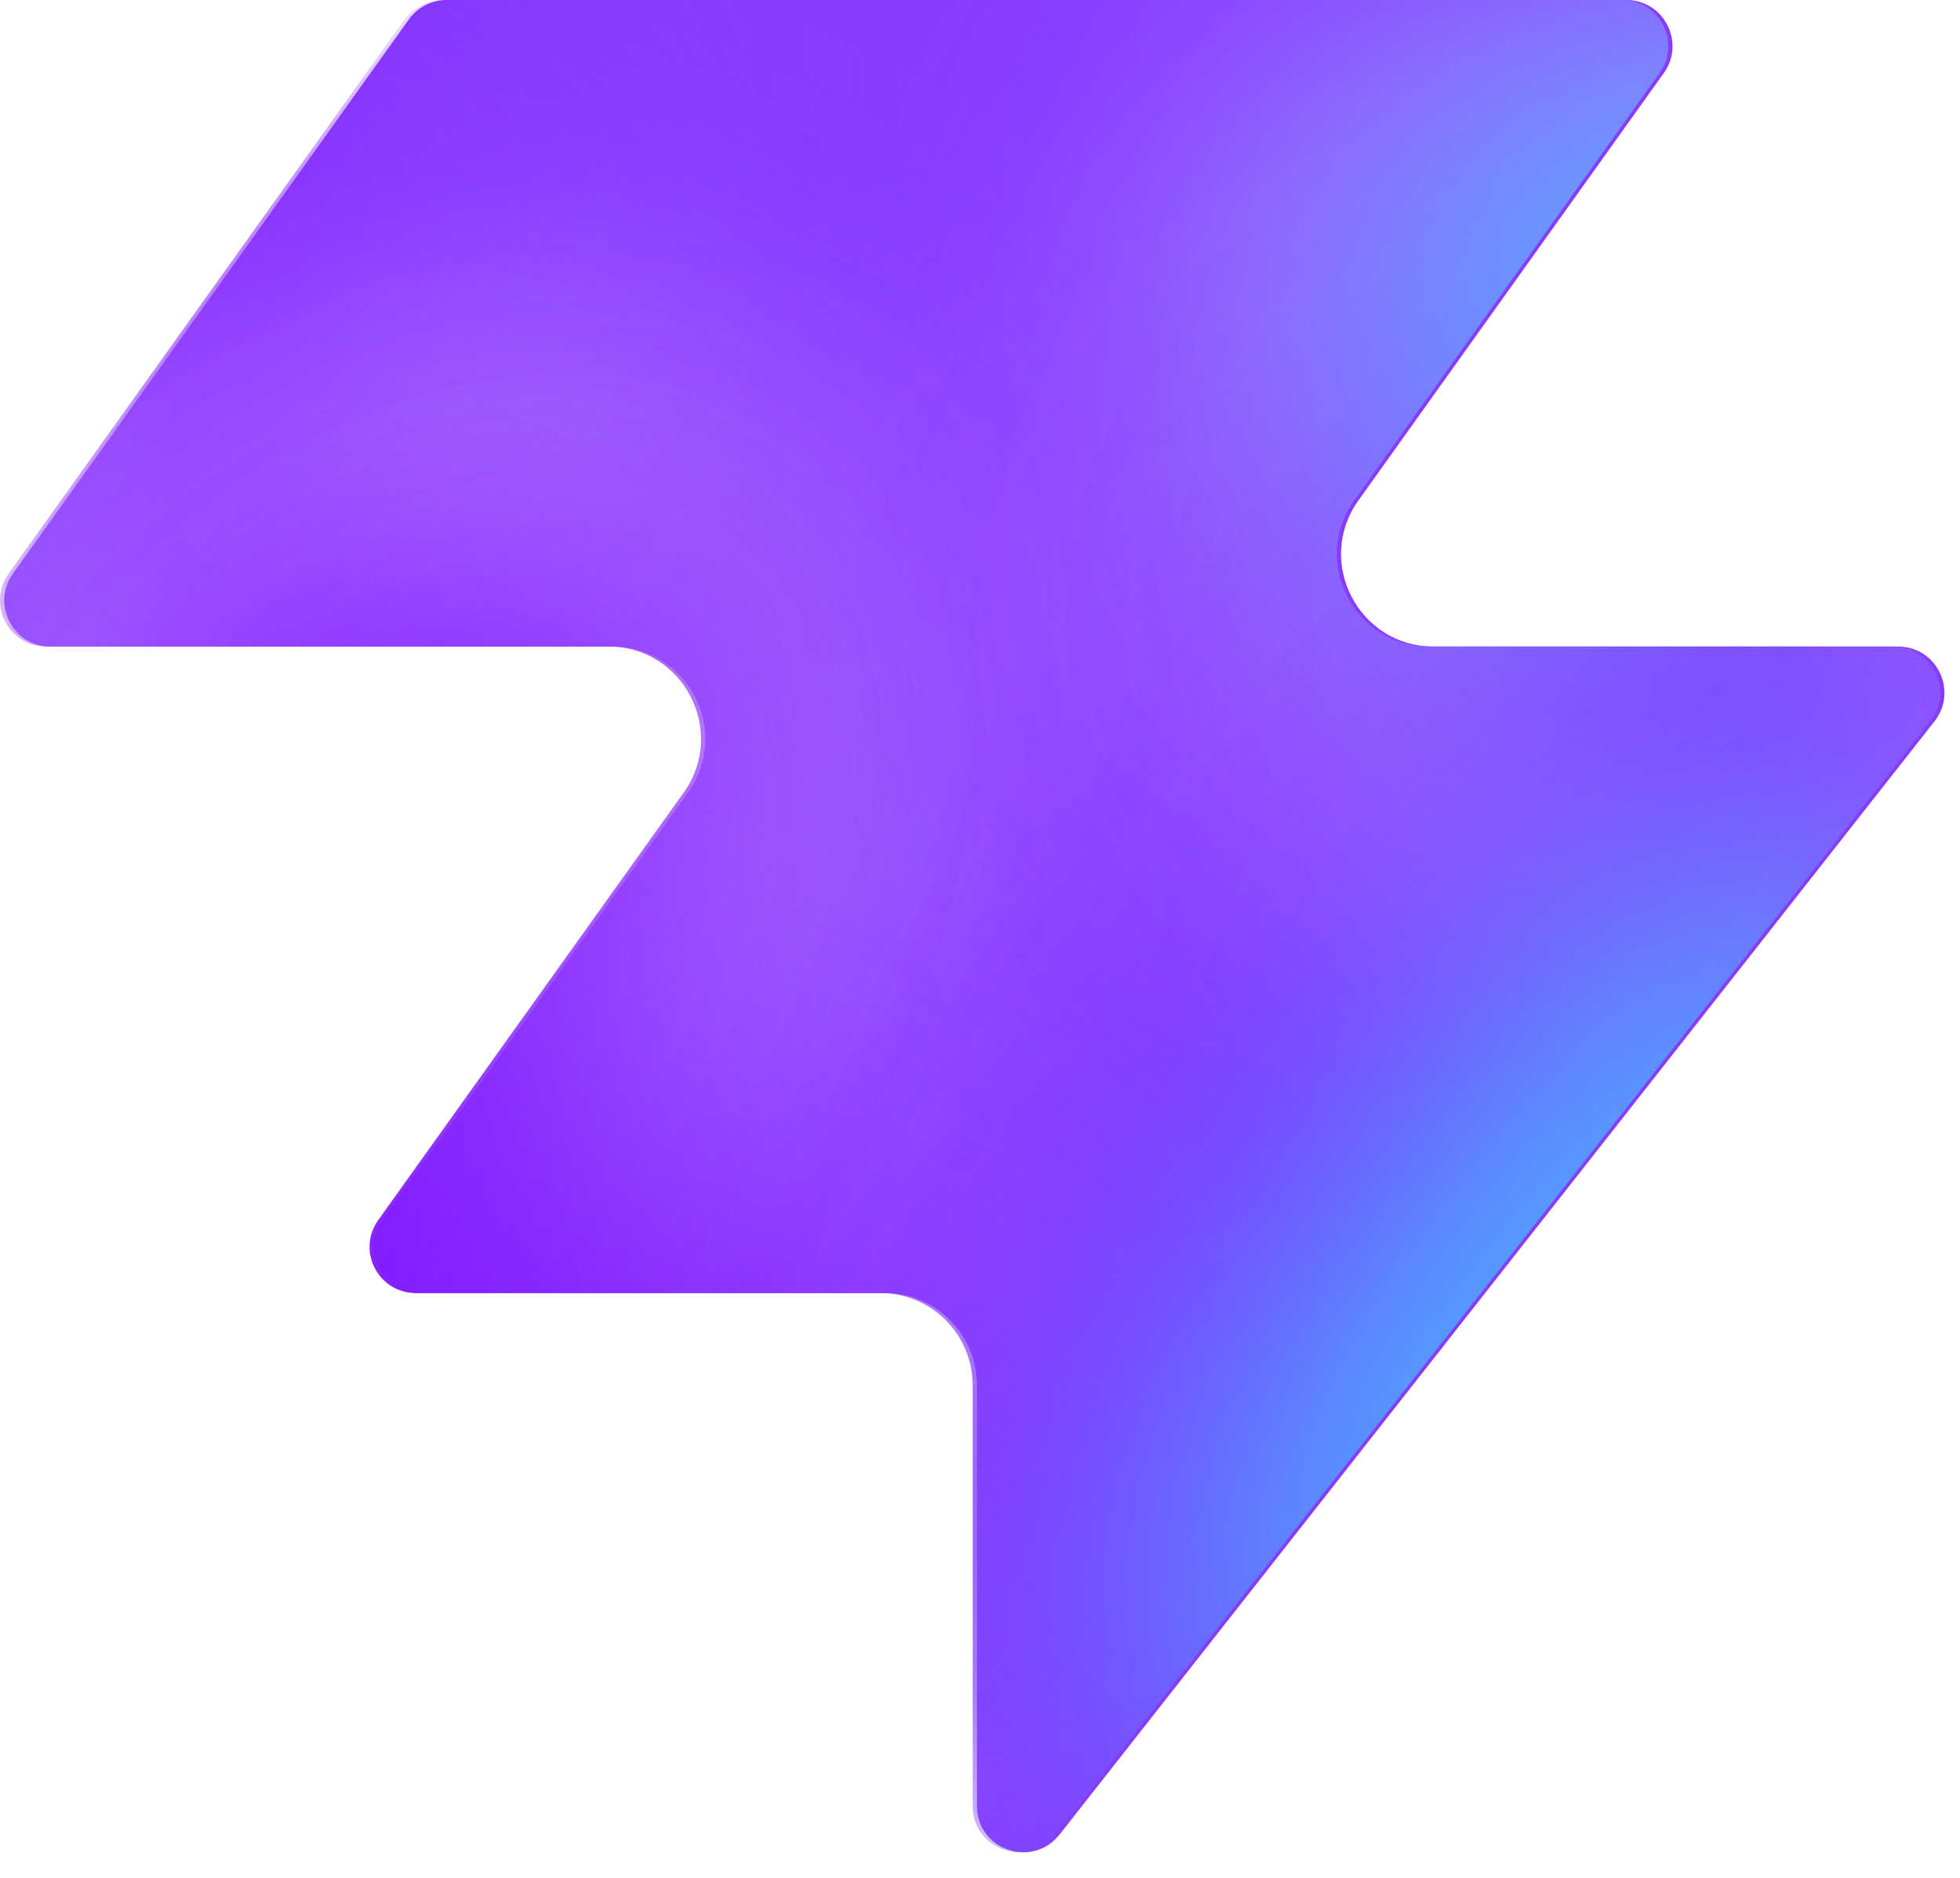
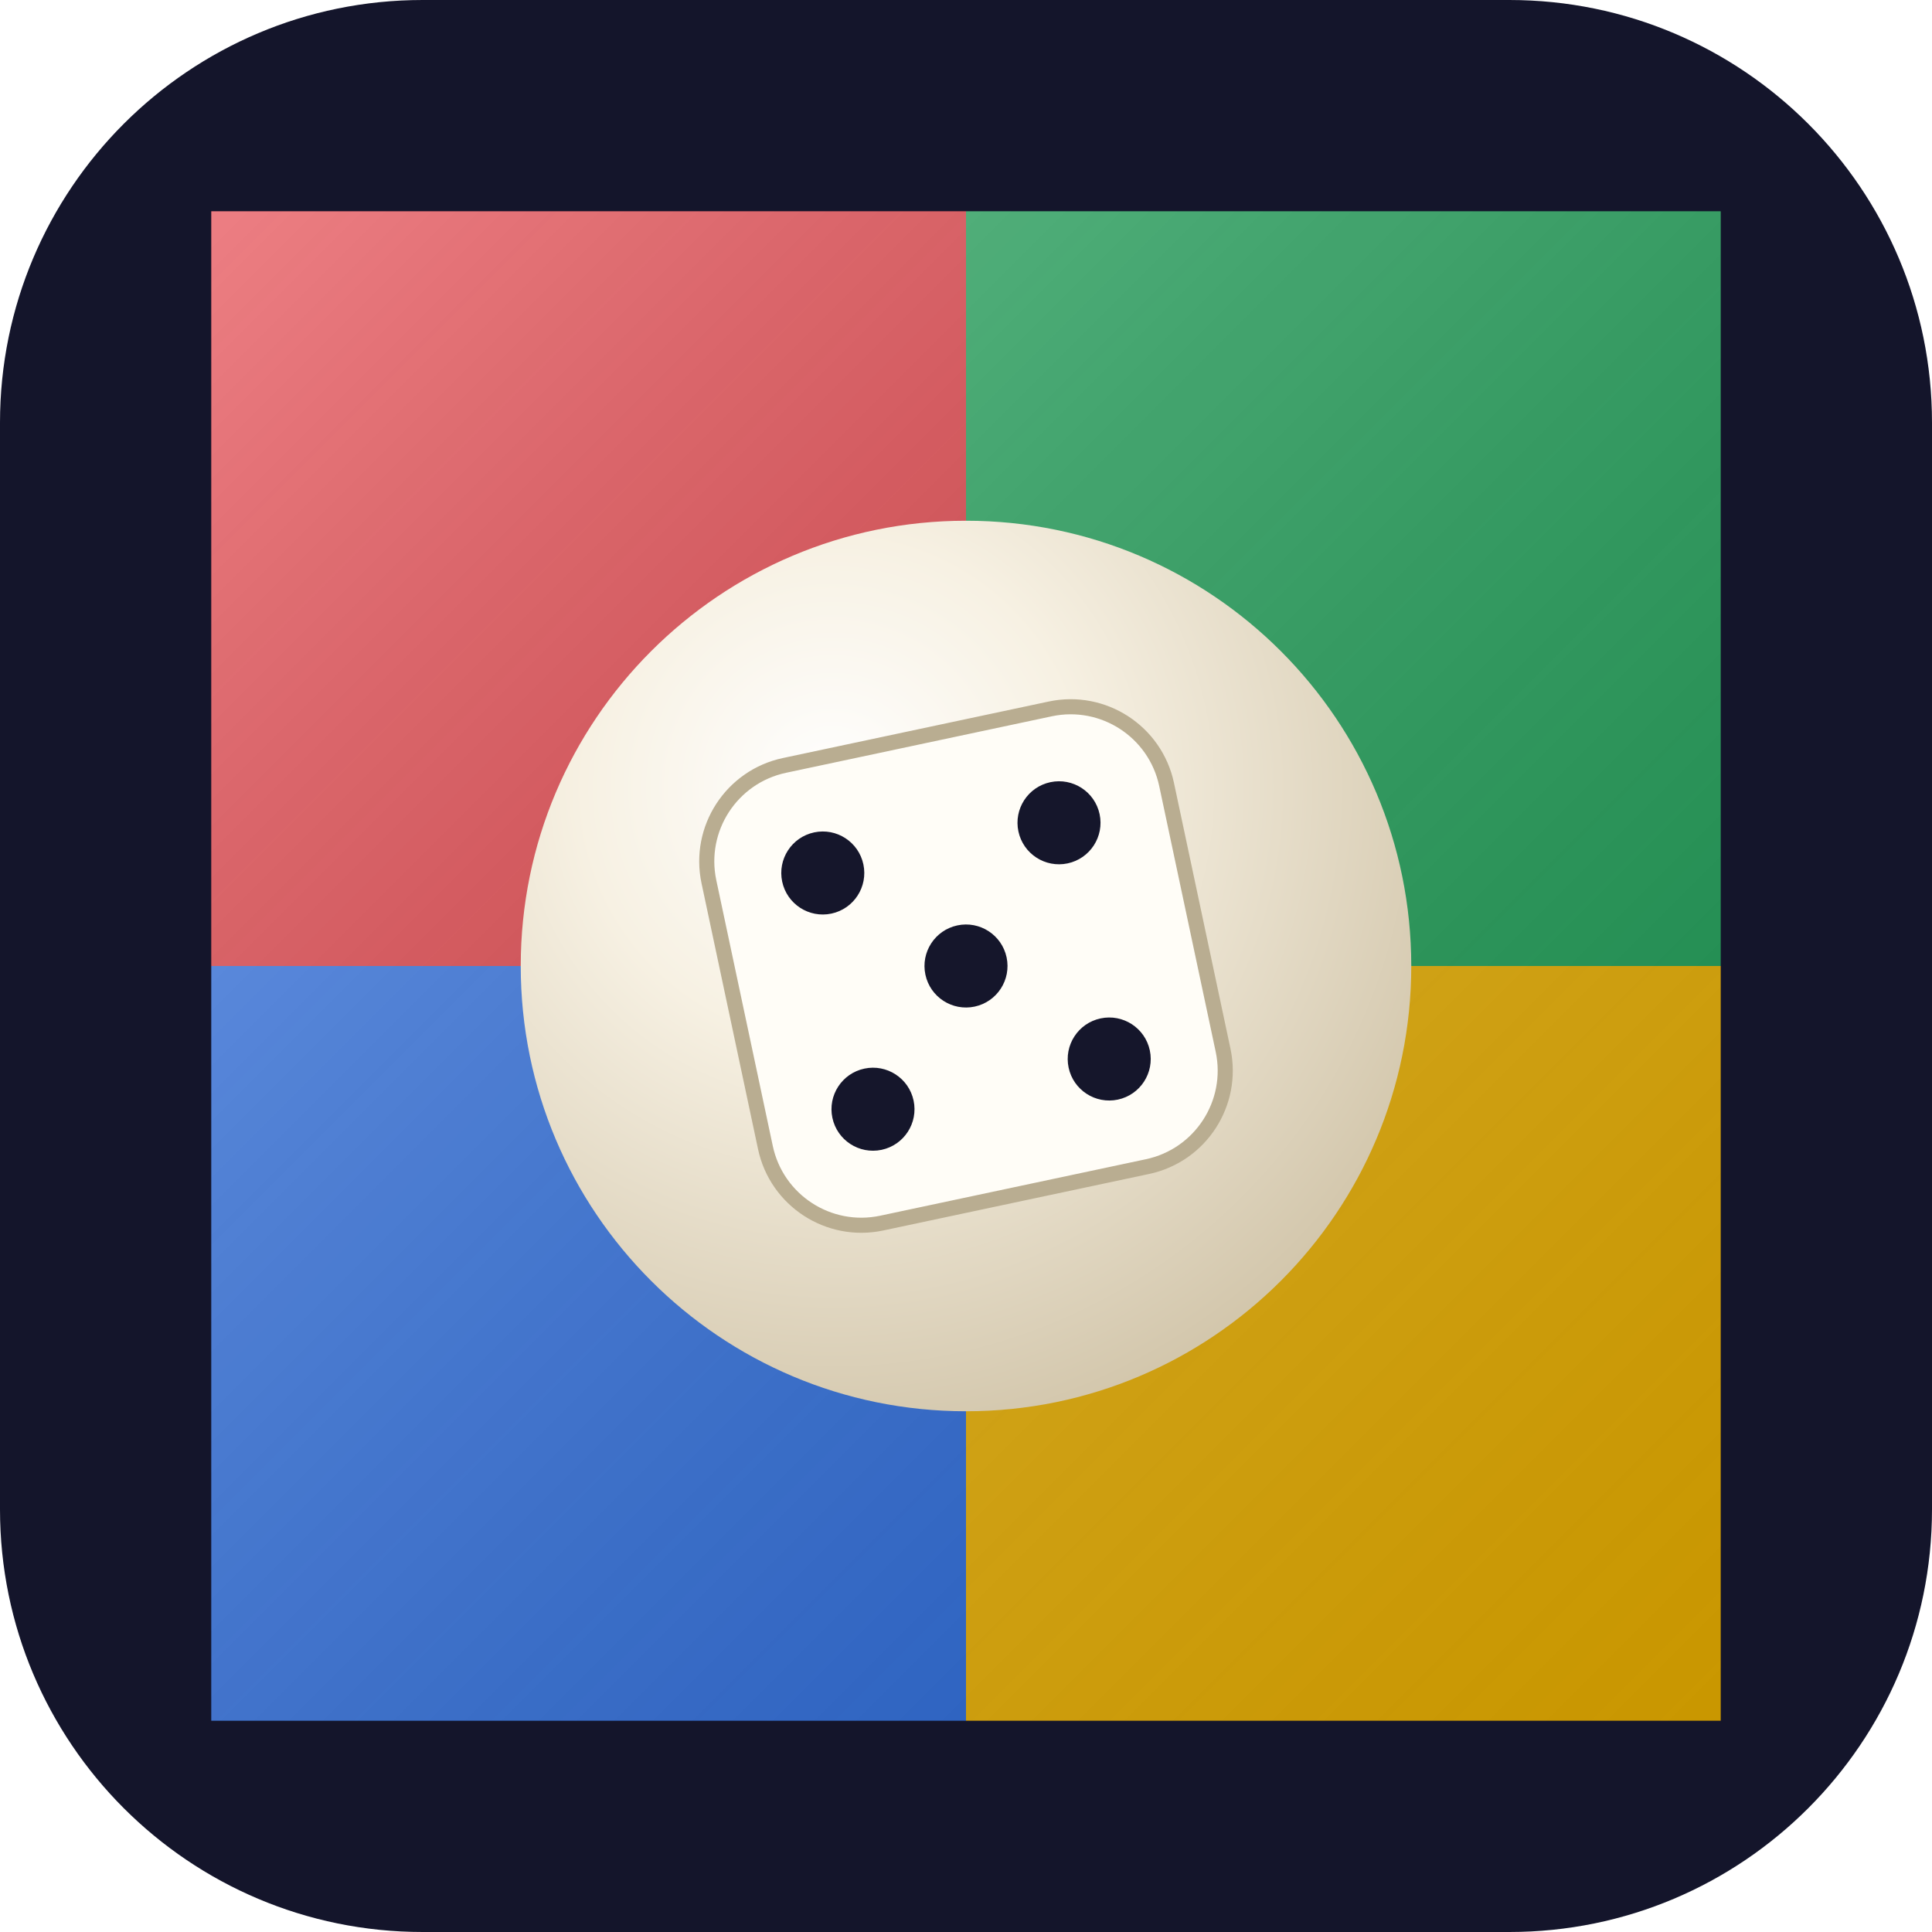
- <svg xmlns="http://www.w3.org/2000/svg" width="48" height="46" fill="none" viewBox="0 0 48 46">
-   <path fill="#863bff" d="M25.946 44.938c-.664.845-2.021.375-2.021-.698V33.937a2.26 2.26 0 0 0-2.262-2.262H10.287c-.92 0-1.456-1.04-.92-1.788l7.48-10.471c1.07-1.497 0-3.578-1.842-3.578H1.237c-.92 0-1.456-1.04-.92-1.788L10.013.474c.214-.297.556-.474.92-.474h28.894c.92 0 1.456 1.04.92 1.788l-7.48 10.471c-1.07 1.498 0 3.579 1.842 3.579h11.377c.943 0 1.473 1.088.89 1.83L25.947 44.94z" style="fill:#863bff;fill:color(display-p3 .525 .23 1);fill-opacity:1" />
-   <mask id="a" width="48" height="46" x="0" y="0" maskUnits="userSpaceOnUse" style="mask-type:alpha">
-     <path fill="#000" d="M25.842 44.938c-.664.844-2.021.375-2.021-.698V33.937a2.26 2.26 0 0 0-2.262-2.262H10.183c-.92 0-1.456-1.04-.92-1.788l7.48-10.471c1.07-1.498 0-3.579-1.842-3.579H1.133c-.92 0-1.456-1.04-.92-1.787L9.91.473c.214-.297.556-.474.92-.474h28.894c.92 0 1.456 1.04.92 1.788l-7.48 10.471c-1.07 1.498 0 3.578 1.842 3.578h11.377c.943 0 1.473 1.088.89 1.832L25.843 44.94z" style="fill:#000;fill-opacity:1" />
-   </mask>
-   <g mask="url(#a)">
-     <g filter="url(#b)">
-       <ellipse cx="5.508" cy="14.704" fill="#ede6ff" rx="5.508" ry="14.704" style="fill:#ede6ff;fill:color(display-p3 .927 .903 1);fill-opacity:1" transform="matrix(.00324 1 1 -.00324 -4.47 31.516)" />
-     </g>
-     <g filter="url(#c)">
-       <ellipse cx="10.399" cy="29.851" fill="#ede6ff" rx="10.399" ry="29.851" style="fill:#ede6ff;fill:color(display-p3 .927 .903 1);fill-opacity:1" transform="matrix(.00324 1 1 -.00324 -39.328 7.883)" />
-     </g>
-     <g filter="url(#d)">
-       <ellipse cx="5.508" cy="30.487" fill="#7e14ff" rx="5.508" ry="30.487" style="fill:#7e14ff;fill:color(display-p3 .492 .077 1);fill-opacity:1" transform="rotate(89.814 -25.913 -14.639)scale(1 -1)" />
-     </g>
-     <g filter="url(#e)">
-       <ellipse cx="5.508" cy="30.599" fill="#7e14ff" rx="5.508" ry="30.599" style="fill:#7e14ff;fill:color(display-p3 .492 .077 1);fill-opacity:1" transform="rotate(89.814 -32.644 -3.334)scale(1 -1)" />
-     </g>
-     <g filter="url(#f)">
-       <ellipse cx="5.508" cy="30.599" fill="#7e14ff" rx="5.508" ry="30.599" style="fill:#7e14ff;fill:color(display-p3 .492 .077 1);fill-opacity:1" transform="matrix(.00324 1 1 -.00324 -34.34 30.47)" />
-     </g>
-     <g filter="url(#g)">
-       <ellipse cx="14.072" cy="22.078" fill="#ede6ff" rx="14.072" ry="22.078" style="fill:#ede6ff;fill:color(display-p3 .927 .903 1);fill-opacity:1" transform="rotate(93.35 24.506 48.493)scale(-1 1)" />
-     </g>
-     <g filter="url(#h)">
-       <ellipse cx="3.47" cy="21.501" fill="#7e14ff" rx="3.47" ry="21.501" style="fill:#7e14ff;fill:color(display-p3 .492 .077 1);fill-opacity:1" transform="rotate(89.009 28.708 47.59)scale(-1 1)" />
-     </g>
-     <g filter="url(#i)">
-       <ellipse cx="3.47" cy="21.501" fill="#7e14ff" rx="3.47" ry="21.501" style="fill:#7e14ff;fill:color(display-p3 .492 .077 1);fill-opacity:1" transform="rotate(89.009 28.708 47.59)scale(-1 1)" />
-     </g>
-     <g filter="url(#j)">
-       <ellipse cx=".387" cy="8.972" fill="#7e14ff" rx="4.407" ry="29.108" style="fill:#7e14ff;fill:color(display-p3 .492 .077 1);fill-opacity:1" transform="rotate(39.51 .387 8.972)" />
-     </g>
-     <g filter="url(#k)">
-       <ellipse cx="47.523" cy="-6.092" fill="#7e14ff" rx="4.407" ry="29.108" style="fill:#7e14ff;fill:color(display-p3 .492 .077 1);fill-opacity:1" transform="rotate(37.892 47.523 -6.092)" />
-     </g>
-     <g filter="url(#l)">
-       <ellipse cx="41.412" cy="6.333" fill="#47bfff" rx="5.971" ry="9.665" style="fill:#47bfff;fill:color(display-p3 .28 .748 1);fill-opacity:1" transform="rotate(37.892 41.412 6.333)" />
-     </g>
-     <g filter="url(#m)">
-       <ellipse cx="-1.879" cy="38.332" fill="#7e14ff" rx="4.407" ry="29.108" style="fill:#7e14ff;fill:color(display-p3 .492 .077 1);fill-opacity:1" transform="rotate(37.892 -1.88 38.332)" />
-     </g>
-     <g filter="url(#n)">
-       <ellipse cx="-1.879" cy="38.332" fill="#7e14ff" rx="4.407" ry="29.108" style="fill:#7e14ff;fill:color(display-p3 .492 .077 1);fill-opacity:1" transform="rotate(37.892 -1.88 38.332)" />
-     </g>
-     <g filter="url(#o)">
-       <ellipse cx="35.651" cy="29.907" fill="#7e14ff" rx="4.407" ry="29.108" style="fill:#7e14ff;fill:color(display-p3 .492 .077 1);fill-opacity:1" transform="rotate(37.892 35.651 29.907)" />
-     </g>
-     <g filter="url(#p)">
-       <ellipse cx="38.418" cy="32.4" fill="#47bfff" rx="5.971" ry="15.297" style="fill:#47bfff;fill:color(display-p3 .28 .748 1);fill-opacity:1" transform="rotate(37.892 38.418 32.4)" />
+ <svg xmlns="http://www.w3.org/2000/svg" viewBox="0 0 512 512">
+   <defs>
+     <linearGradient id="g" x1="0" y1="0" x2="1" y2="1">
+       <stop offset="0" stop-color="#fff" stop-opacity=".35" />
+       <stop offset="1" stop-color="#000" stop-opacity=".18" />
+     </linearGradient>
+     <radialGradient id="t" cx=".35" cy=".3" r=".8">
+       <stop offset="0" stop-color="#fff" />
+       <stop offset=".35" stop-color="#f7f1e3" />
+       <stop offset="1" stop-color="#cfc2a6" />
+     </radialGradient>
+   </defs>
+   <rect width="512" height="512" rx="112" fill="#14152b" />
+   <g transform="translate(56 56)">
+     <rect width="200" height="200" fill="#e2383f" />
+     <rect x="200" width="200" height="200" fill="#1ea65a" />
+     <rect x="200" y="200" width="200" height="200" fill="#f5b800" />
+     <rect y="200" width="200" height="200" fill="#2b6fe6" />
+     <rect width="400" height="400" fill="url(#g)" />
+     <circle cx="200" cy="200" r="118" fill="url(#t)" />
+     <g transform="translate(200 200) rotate(-12)">
+       <rect x="-62" y="-62" width="124" height="124" rx="26" fill="#fffdf7" stroke="#b9ad91" stroke-width="4" />
+       <g fill="#15162b">
+         <circle cx="-32" cy="-32" r="11" />
+         <circle cx="32" cy="-32" r="11" />
+         <circle cx="0" cy="0" r="11" />
+         <circle cx="-32" cy="32" r="11" />
+         <circle cx="32" cy="32" r="11" />
+       </g>
    </g>
  </g>
-   <defs>
-     <filter id="b" width="60.045" height="41.654" x="-19.77" y="16.149" color-interpolation-filters="sRGB" filterUnits="userSpaceOnUse">
-       <feFlood flood-opacity="0" result="BackgroundImageFix" />
-       <feBlend in="SourceGraphic" in2="BackgroundImageFix" result="shape" />
-       <feGaussianBlur result="effect1_foregroundBlur_2002_17158" stdDeviation="7.659" />
-     </filter>
-     <filter id="c" width="90.34" height="51.437" x="-54.613" y="-7.533" color-interpolation-filters="sRGB" filterUnits="userSpaceOnUse">
-       <feFlood flood-opacity="0" result="BackgroundImageFix" />
-       <feBlend in="SourceGraphic" in2="BackgroundImageFix" result="shape" />
-       <feGaussianBlur result="effect1_foregroundBlur_2002_17158" stdDeviation="7.659" />
-     </filter>
-     <filter id="d" width="79.355" height="29.4" x="-49.64" y="2.03" color-interpolation-filters="sRGB" filterUnits="userSpaceOnUse">
-       <feFlood flood-opacity="0" result="BackgroundImageFix" />
-       <feBlend in="SourceGraphic" in2="BackgroundImageFix" result="shape" />
-       <feGaussianBlur result="effect1_foregroundBlur_2002_17158" stdDeviation="4.596" />
-     </filter>
-     <filter id="e" width="79.579" height="29.4" x="-45.045" y="20.029" color-interpolation-filters="sRGB" filterUnits="userSpaceOnUse">
-       <feFlood flood-opacity="0" result="BackgroundImageFix" />
-       <feBlend in="SourceGraphic" in2="BackgroundImageFix" result="shape" />
-       <feGaussianBlur result="effect1_foregroundBlur_2002_17158" stdDeviation="4.596" />
-     </filter>
-     <filter id="f" width="79.579" height="29.4" x="-43.513" y="21.178" color-interpolation-filters="sRGB" filterUnits="userSpaceOnUse">
-       <feFlood flood-opacity="0" result="BackgroundImageFix" />
-       <feBlend in="SourceGraphic" in2="BackgroundImageFix" result="shape" />
-       <feGaussianBlur result="effect1_foregroundBlur_2002_17158" stdDeviation="4.596" />
-     </filter>
-     <filter id="g" width="74.749" height="58.852" x="15.756" y="-17.901" color-interpolation-filters="sRGB" filterUnits="userSpaceOnUse">
-       <feFlood flood-opacity="0" result="BackgroundImageFix" />
-       <feBlend in="SourceGraphic" in2="BackgroundImageFix" result="shape" />
-       <feGaussianBlur result="effect1_foregroundBlur_2002_17158" stdDeviation="7.659" />
-     </filter>
-     <filter id="h" width="61.377" height="25.362" x="23.548" y="2.284" color-interpolation-filters="sRGB" filterUnits="userSpaceOnUse">
-       <feFlood flood-opacity="0" result="BackgroundImageFix" />
-       <feBlend in="SourceGraphic" in2="BackgroundImageFix" result="shape" />
-       <feGaussianBlur result="effect1_foregroundBlur_2002_17158" stdDeviation="4.596" />
-     </filter>
-     <filter id="i" width="61.377" height="25.362" x="23.548" y="2.284" color-interpolation-filters="sRGB" filterUnits="userSpaceOnUse">
-       <feFlood flood-opacity="0" result="BackgroundImageFix" />
-       <feBlend in="SourceGraphic" in2="BackgroundImageFix" result="shape" />
-       <feGaussianBlur result="effect1_foregroundBlur_2002_17158" stdDeviation="4.596" />
-     </filter>
-     <filter id="j" width="56.045" height="63.649" x="-27.636" y="-22.853" color-interpolation-filters="sRGB" filterUnits="userSpaceOnUse">
-       <feFlood flood-opacity="0" result="BackgroundImageFix" />
-       <feBlend in="SourceGraphic" in2="BackgroundImageFix" result="shape" />
-       <feGaussianBlur result="effect1_foregroundBlur_2002_17158" stdDeviation="4.596" />
-     </filter>
-     <filter id="k" width="54.814" height="64.646" x="20.116" y="-38.415" color-interpolation-filters="sRGB" filterUnits="userSpaceOnUse">
-       <feFlood flood-opacity="0" result="BackgroundImageFix" />
-       <feBlend in="SourceGraphic" in2="BackgroundImageFix" result="shape" />
-       <feGaussianBlur result="effect1_foregroundBlur_2002_17158" stdDeviation="4.596" />
-     </filter>
-     <filter id="l" width="33.541" height="35.313" x="24.641" y="-11.323" color-interpolation-filters="sRGB" filterUnits="userSpaceOnUse">
-       <feFlood flood-opacity="0" result="BackgroundImageFix" />
-       <feBlend in="SourceGraphic" in2="BackgroundImageFix" result="shape" />
-       <feGaussianBlur result="effect1_foregroundBlur_2002_17158" stdDeviation="4.596" />
-     </filter>
-     <filter id="m" width="54.814" height="64.646" x="-29.286" y="6.009" color-interpolation-filters="sRGB" filterUnits="userSpaceOnUse">
-       <feFlood flood-opacity="0" result="BackgroundImageFix" />
-       <feBlend in="SourceGraphic" in2="BackgroundImageFix" result="shape" />
-       <feGaussianBlur result="effect1_foregroundBlur_2002_17158" stdDeviation="4.596" />
-     </filter>
-     <filter id="n" width="54.814" height="64.646" x="-29.286" y="6.009" color-interpolation-filters="sRGB" filterUnits="userSpaceOnUse">
-       <feFlood flood-opacity="0" result="BackgroundImageFix" />
-       <feBlend in="SourceGraphic" in2="BackgroundImageFix" result="shape" />
-       <feGaussianBlur result="effect1_foregroundBlur_2002_17158" stdDeviation="4.596" />
-     </filter>
-     <filter id="o" width="54.814" height="64.646" x="8.244" y="-2.416" color-interpolation-filters="sRGB" filterUnits="userSpaceOnUse">
-       <feFlood flood-opacity="0" result="BackgroundImageFix" />
-       <feBlend in="SourceGraphic" in2="BackgroundImageFix" result="shape" />
-       <feGaussianBlur result="effect1_foregroundBlur_2002_17158" stdDeviation="4.596" />
-     </filter>
-     <filter id="p" width="39.409" height="43.623" x="18.713" y="10.588" color-interpolation-filters="sRGB" filterUnits="userSpaceOnUse">
-       <feFlood flood-opacity="0" result="BackgroundImageFix" />
-       <feBlend in="SourceGraphic" in2="BackgroundImageFix" result="shape" />
-       <feGaussianBlur result="effect1_foregroundBlur_2002_17158" stdDeviation="4.596" />
-     </filter>
-   </defs>
</svg>
